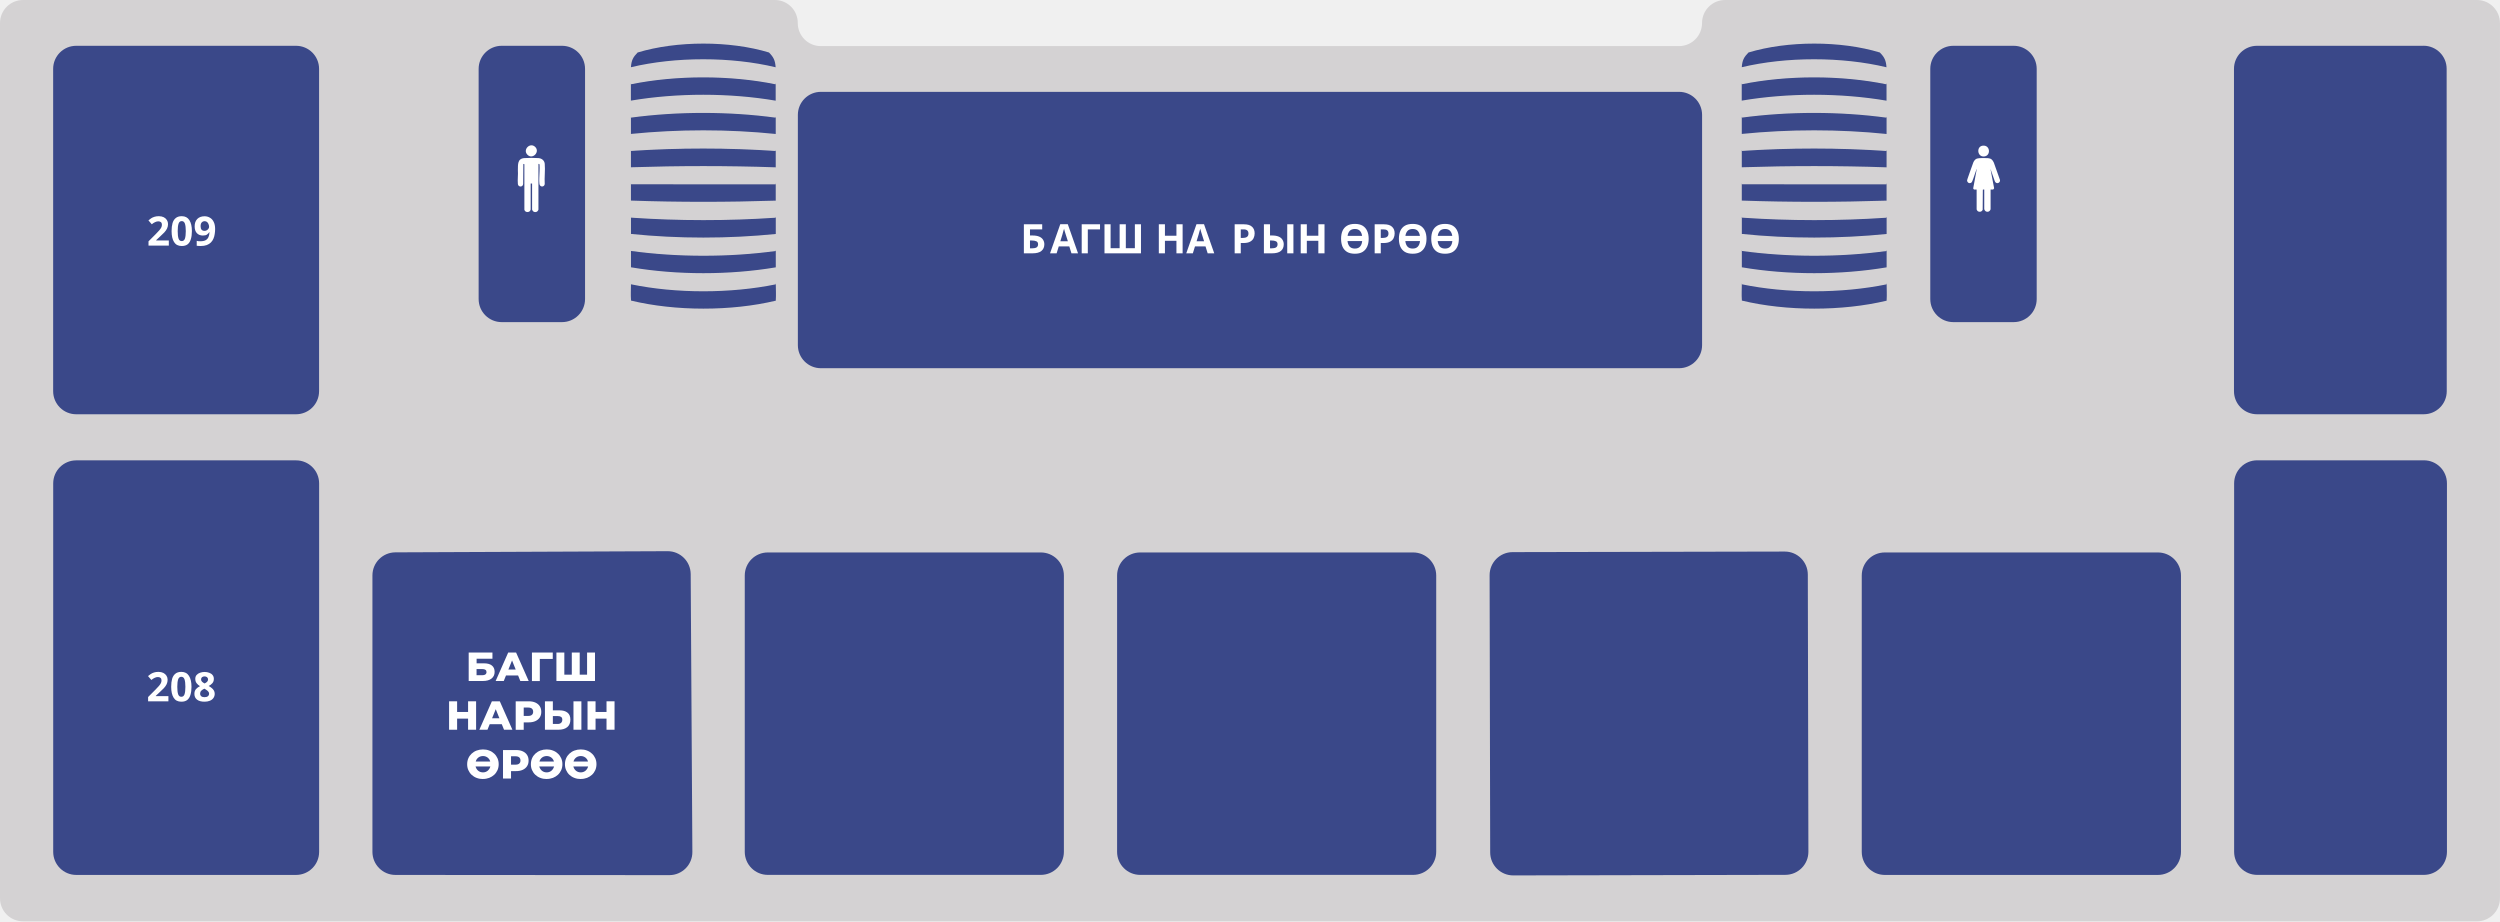
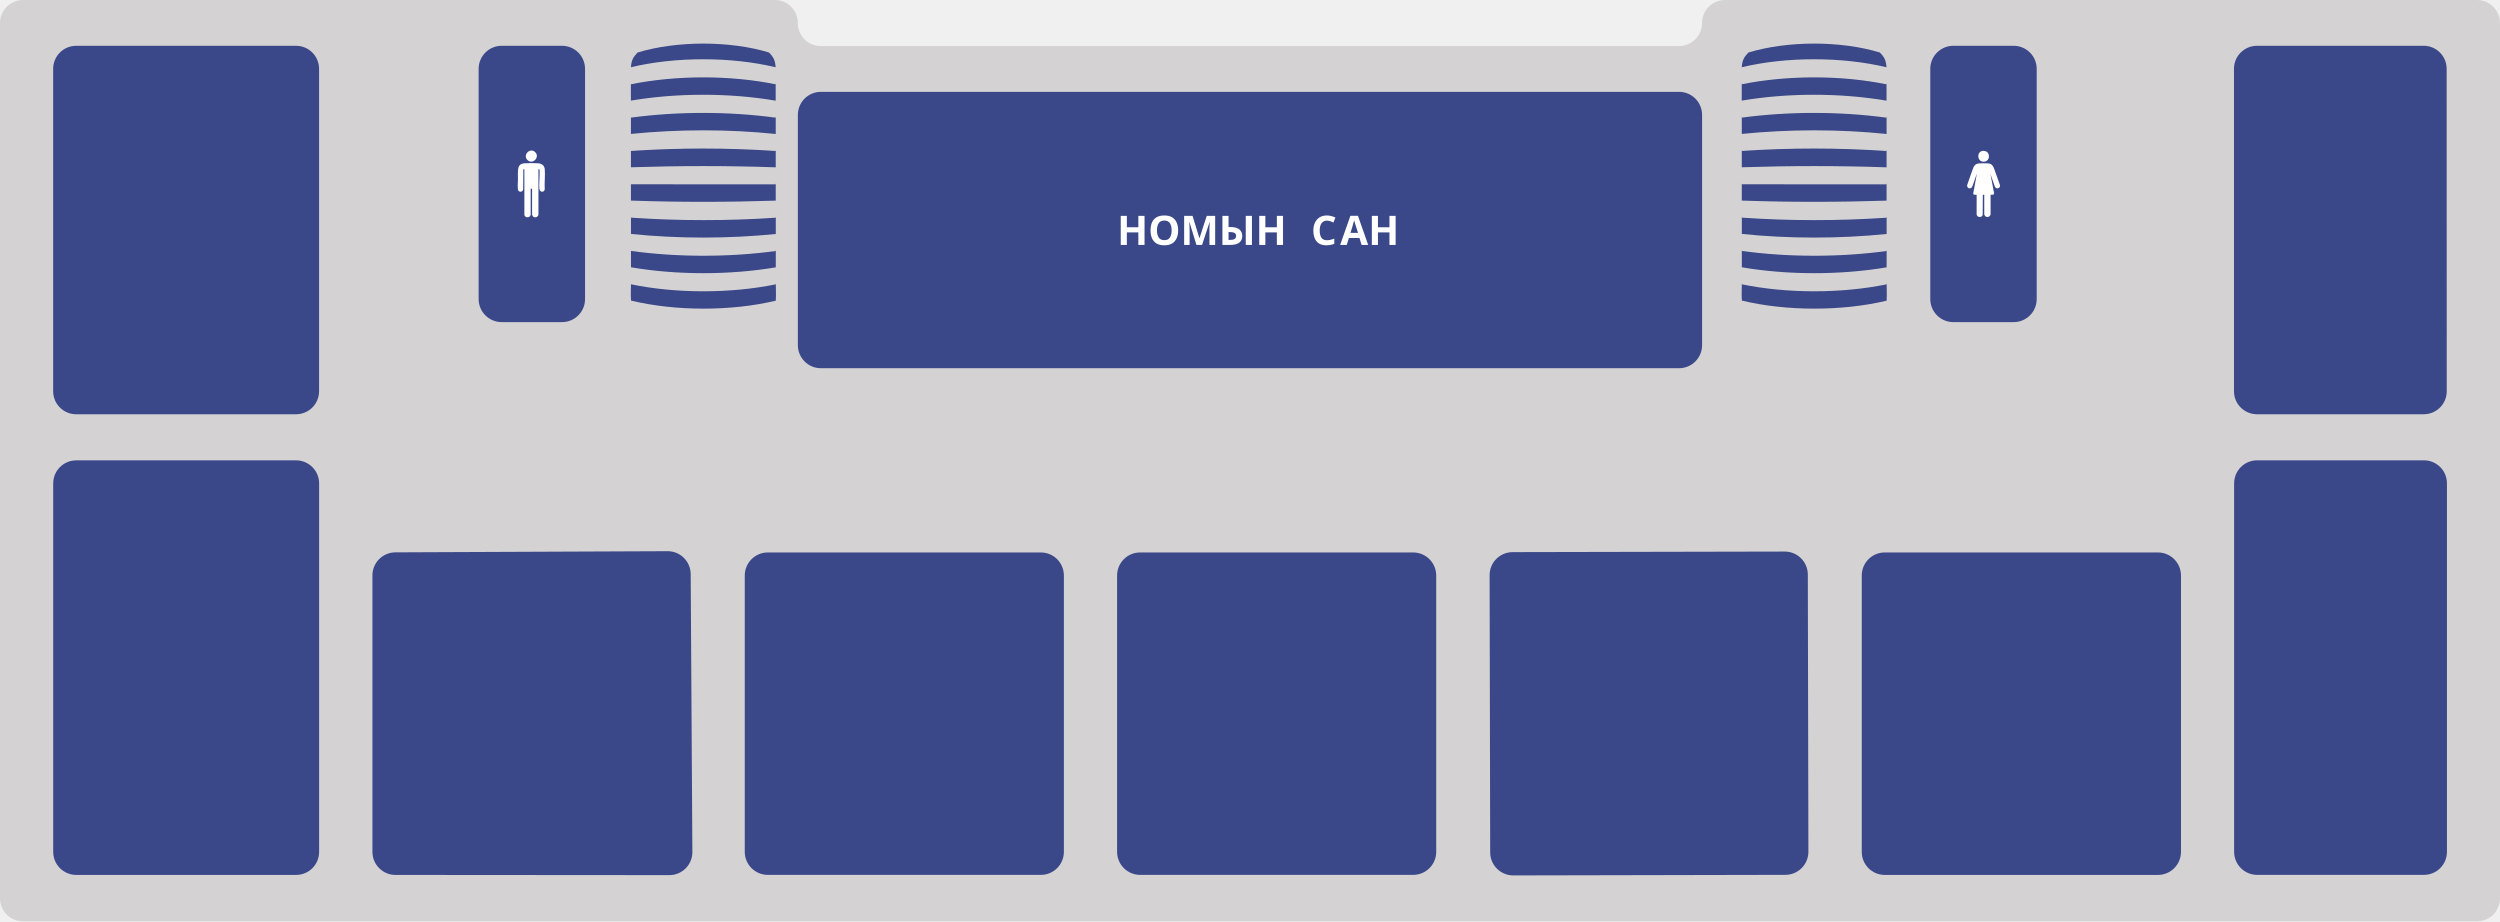
<svg xmlns="http://www.w3.org/2000/svg" id="Layer_2" data-name="Layer 2" viewBox="0 0 492.44 181.48">
  <defs>
    <style>
      .cls-1 {
+         letter-spacing: -.01em;
+       }
+ 
+       .cls-2 {
        font-family: Montserrat-ExtraBold, Montserrat;
        font-size: 8px;
        font-weight: 700;
      }

-       .cls-1, .cls-2 {
+       .cls-2, .cls-3 {
        fill: #fff;
      }

-       .cls-3 {
+       .cls-4 {
        fill: #3a4889;
      }

-       .cls-4 {
+       .cls-5 {
        fill: #d4d2d3;
-       }
- 
-       .cls-5 {
-         letter-spacing: 0em;
-       }
- 
-       .cls-6 {
-         letter-spacing: 0em;
-       }
- 
-       .cls-7 {
-         letter-spacing: -.01em;
      }
    </style>
  </defs>
  <g id="Layer_1-2" data-name="Layer 1">
    <g>
-       <path class="cls-4" d="M0,4.54v172.4c0,2.51,2.03,4.54,4.53,4.54h483.36c2.51,0,4.54-2.03,4.54-4.54V4.54c0-2.51-2.03-4.54-4.54-4.54h-148.09c-2.51,0-4.54,2.03-4.54,4.54h0c0,2.51-2.03,4.54-4.54,4.54h-169.04c-2.51,0-4.54-2.03-4.54-4.54h0C157.16,2.03,155.13,0,152.63,0H4.54C2.03,0,0,2.03,0,4.54Z" />
-       <rect class="cls-3" x="157.16" y="18.09" width="178.11" height="54.44" rx="4.54" ry="4.54" />
+       <path class="cls-5" d="M0,4.54v172.4c0,2.51,2.03,4.54,4.53,4.54h483.36c2.51,0,4.54-2.03,4.54-4.54V4.54c0-2.51-2.03-4.54-4.54-4.54h-148.09c-2.51,0-4.54,2.03-4.54,4.54h0c0,2.51-2.03,4.54-4.54,4.54h-169.04c-2.51,0-4.54-2.03-4.54-4.54h0C157.16,2.03,155.13,0,152.63,0H4.54C2.03,0,0,2.03,0,4.54Z" />
+       <rect class="cls-4" x="157.16" y="18.09" width="178.11" height="54.44" rx="4.54" ry="4.54" />
      <g>
-         <path class="cls-4" d="M370.29,62.13c-7.69,2.33-18.18,2.34-25.87-.01-.9-.91-1.22-1.55-1.31-2.9,8.75,2.11,19.74,2.1,28.5.02-.09,1.35-.42,1.99-1.32,2.9Z" />
-         <path class="cls-3" d="M371.61,59.23c-8.76,2.09-19.75,2.09-28.5-.02-.09-1.36-.01-2.02-.01-3.36,8.92,1.83,19.6,1.82,28.52.01,0,1.34.08,2,0,3.36Z" />
-         <path class="cls-4" d="M371.62,56.01c-8.92,1.82-19.61,1.83-28.52-.01,0-1.34,0-2.01,0-3.35,9.07,1.55,19.45,1.55,28.52.01,0,1.34,0,2.01,0,3.35Z" />
-         <path class="cls-3" d="M371.62,52.66c-9.07,1.53-19.45,1.54-28.52-.01,0-1.34,0-2.01,0-3.35,9.21,1.26,19.31,1.25,28.52.01,0,1.34,0,2.01,0,3.35Z" />
-         <path class="cls-4" d="M371.62,49.44c-9.21,1.25-19.32,1.25-28.52-.01,0-1.34,0-2.01,0-3.35,9.33.96,19.19.95,28.52.01,0,1.34,0,2.01,0,3.35Z" />
-         <path class="cls-3" d="M371.62,46.09c-9.33.94-19.19.95-28.52-.01,0-1.34,0-2.01,0-3.35,9.43.64,19.09.64,28.52.01,0,1.34,0,2.01,0,3.35Z" />
-         <path class="cls-4" d="M371.62,42.88c-9.42.64-19.1.64-28.52-.01,0-1.34,0-2.01,0-3.35,9.49.33,19.03.33,28.52.01,0,1.34,0,2.01,0,3.35Z" />
-         <path class="cls-3" d="M371.61,39.52c-9.49.31-19.04.32-28.52-.01,0-1.34,0-2.01,0-3.35,9.51,0,19.01,0,28.52.01,0,1.34,0,2.01,0,3.35Z" />
-         <path class="cls-4" d="M371.61,36.31c-9.51,0-19.01,0-28.52-.01,0-1.34,0-2.01,0-3.35,9.49-.31,19.04-.32,28.52.01,0,1.34,0,2.01,0,3.35Z" />
-         <path class="cls-3" d="M371.61,32.96c-9.49-.33-19.03-.32-28.52-.01,0-1.34,0-2.01,0-3.35,9.42-.64,19.1-.64,28.52.01,0,1.34,0,2.01,0,3.35Z" />
-         <path class="cls-4" d="M371.61,29.74c-9.43-.64-19.09-.64-28.52-.01,0-1.34,0-2.01,0-3.35,9.33-.94,19.19-.95,28.52.01,0,1.34,0,2.01,0,3.35Z" />
-         <path class="cls-3" d="M371.61,26.39c-9.33-.96-19.19-.95-28.52-.01,0-1.34,0-2.01,0-3.35,9.21-1.25,19.32-1.26,28.52.01,0,1.34,0,2.01,0,3.35Z" />
-         <path class="cls-4" d="M371.61,23.18c-9.21-1.25-19.31-1.25-28.52-.01,0-1.34,0-2.01,0-3.35,9.07-1.53,19.45-1.54,28.52.01,0,1.34,0,2.01,0,3.35Z" />
-         <path class="cls-3" d="M371.6,19.83c-9.07-1.55-19.45-1.55-28.52-.01,0-1.34,0-2.01,0-3.35,8.92-1.82,19.61-1.83,28.52.01,0,1.34,0,2.01,0,3.35Z" />
-         <path class="cls-4" d="M371.6,16.61c-8.92-1.83-19.6-1.82-28.52-.01,0-1.34-.08-2,0-3.36,8.76-2.09,19.75-2.09,28.5.01.09,1.36.01,2.02.01,3.36Z" />
-         <path class="cls-3" d="M371.59,13.25c-8.75-2.1-19.74-2.1-28.5-.01.09-1.35.42-1.99,1.32-2.9,7.69-2.33,18.18-2.34,25.87,0,.9.91,1.22,1.55,1.31,2.9Z" />
+         <path class="cls-5" d="M370.29,62.13c-7.69,2.33-18.18,2.34-25.87-.01-.9-.91-1.22-1.55-1.31-2.9,8.75,2.11,19.74,2.1,28.5.02-.09,1.35-.42,1.99-1.32,2.9Z" />
+         <path class="cls-4" d="M371.61,59.23c-8.76,2.09-19.75,2.09-28.5-.02-.09-1.36-.01-2.02-.01-3.36,8.92,1.83,19.6,1.82,28.52.01,0,1.34.08,2,0,3.36Z" />
+         <path class="cls-5" d="M371.62,56.01c-8.92,1.82-19.61,1.83-28.52-.01,0-1.34,0-2.01,0-3.35,9.07,1.55,19.45,1.55,28.52.01,0,1.34,0,2.01,0,3.35Z" />
+         <path class="cls-4" d="M371.62,52.66c-9.07,1.53-19.45,1.54-28.52-.01,0-1.34,0-2.01,0-3.35,9.21,1.26,19.31,1.25,28.52.01,0,1.34,0,2.01,0,3.35Z" />
+         <path class="cls-5" d="M371.62,49.44c-9.21,1.25-19.32,1.25-28.52-.01,0-1.34,0-2.01,0-3.35,9.33.96,19.19.95,28.52.01,0,1.34,0,2.01,0,3.35Z" />
+         <path class="cls-4" d="M371.62,46.09c-9.33.94-19.19.95-28.52-.01,0-1.34,0-2.01,0-3.35,9.43.64,19.09.64,28.52.01,0,1.34,0,2.01,0,3.35Z" />
+         <path class="cls-5" d="M371.62,42.88c-9.42.64-19.1.64-28.52-.01,0-1.34,0-2.01,0-3.35,9.49.33,19.03.33,28.52.01,0,1.34,0,2.01,0,3.35Z" />
+         <path class="cls-4" d="M371.61,39.52c-9.49.31-19.04.32-28.52-.01,0-1.34,0-2.01,0-3.35,9.51,0,19.01,0,28.52.01,0,1.34,0,2.01,0,3.35Z" />
+         <path class="cls-5" d="M371.61,36.31c-9.51,0-19.01,0-28.52-.01,0-1.34,0-2.01,0-3.35,9.49-.31,19.04-.32,28.52.01,0,1.34,0,2.01,0,3.35Z" />
+         <path class="cls-4" d="M371.61,32.96c-9.49-.33-19.03-.32-28.52-.01,0-1.34,0-2.01,0-3.35,9.42-.64,19.1-.64,28.52.01,0,1.34,0,2.01,0,3.35Z" />
+         <path class="cls-5" d="M371.61,29.74c-9.43-.64-19.09-.64-28.52-.01,0-1.34,0-2.01,0-3.35,9.33-.94,19.19-.95,28.52.01,0,1.34,0,2.01,0,3.35Z" />
+         <path class="cls-4" d="M371.61,26.39c-9.33-.96-19.19-.95-28.52-.01,0-1.34,0-2.01,0-3.35,9.21-1.25,19.32-1.26,28.52.01,0,1.34,0,2.01,0,3.35Z" />
+         <path class="cls-5" d="M371.61,23.18c-9.21-1.25-19.31-1.25-28.52-.01,0-1.34,0-2.01,0-3.35,9.07-1.53,19.45-1.54,28.52.01,0,1.34,0,2.01,0,3.35Z" />
+         <path class="cls-4" d="M371.6,19.83c-9.07-1.55-19.45-1.55-28.52-.01,0-1.34,0-2.01,0-3.35,8.92-1.82,19.61-1.83,28.52.01,0,1.34,0,2.01,0,3.35Z" />
+         <path class="cls-5" d="M371.6,16.61c-8.92-1.83-19.6-1.82-28.52-.01,0-1.34-.08-2,0-3.36,8.76-2.09,19.75-2.09,28.5.01.09,1.36.01,2.02.01,3.36Z" />
+         <path class="cls-4" d="M371.59,13.25c-8.75-2.1-19.74-2.1-28.5-.01.09-1.35.42-1.99,1.32-2.9,7.69-2.33,18.18-2.34,25.87,0,.9.91,1.22,1.55,1.31,2.9Z" />
      </g>
-       <rect class="cls-3" x="380.22" y="9.02" width="20.96" height="54.43" rx="4.54" ry="4.54" />
-       <rect class="cls-3" x="94.28" y="9.02" width="20.96" height="54.43" rx="4.54" ry="4.54" />
-       <rect class="cls-3" x="10.47" y="9.02" width="52.38" height="72.58" rx="4.54" ry="4.54" />
-       <rect class="cls-3" x="10.48" y="90.68" width="52.38" height="81.66" rx="4.54" ry="4.54" />
-       <path class="cls-3" d="M425.05,108.82h-53.79c-2.51,0-4.54,2.03-4.54,4.54v54.44c0,2.51,2.03,4.54,4.54,4.54h53.8c2.51,0,4.54-2.04,4.54-4.55v-54.43c0-2.51-2.04-4.54-4.54-4.54Z" />
-       <rect class="cls-3" x="293.47" y="108.72" width="62.68" height="63.68" rx="4.54" ry="4.54" transform="translate(-.29 .66) rotate(-.12)" />
-       <rect class="cls-3" x="220.04" y="108.82" width="62.86" height="63.51" rx="4.54" ry="4.54" />
-       <rect class="cls-3" x="146.7" y="108.82" width="62.86" height="63.51" rx="4.54" ry="4.54" />
-       <path class="cls-3" d="M131.49,108.57l-53.61.23c-2.5.01-4.52,2.04-4.52,4.54v54.46c0,2.5,2.03,4.54,4.53,4.54l53.95.04c2.52,0,4.56-2.05,4.54-4.56l-.33-54.74c-.02-2.5-2.05-4.52-4.56-4.51Z" />
-       <path class="cls-3" d="M477.39,9.02h-32.81c-2.51,0-4.54,2.03-4.54,4.53v63.51c0,2.51,2.03,4.54,4.54,4.54h32.83c2.51,0,4.54-2.03,4.54-4.54l-.02-63.51c0-2.5-2.03-4.53-4.54-4.54Z" />
-       <rect class="cls-3" x="440.07" y="90.67" width="41.92" height="81.66" rx="4.54" ry="4.54" />
+       <rect class="cls-4" x="380.22" y="9.02" width="20.96" height="54.43" rx="4.54" ry="4.54" />
+       <rect class="cls-4" x="94.28" y="9.02" width="20.96" height="54.43" rx="4.54" ry="4.54" />
+       <rect class="cls-4" x="10.47" y="9.02" width="52.38" height="72.58" rx="4.54" ry="4.54" />
+       <rect class="cls-4" x="10.48" y="90.68" width="52.38" height="81.66" rx="4.54" ry="4.54" />
+       <path class="cls-4" d="M425.05,108.82h-53.79c-2.51,0-4.54,2.03-4.54,4.54v54.44c0,2.51,2.03,4.54,4.54,4.54h53.8c2.51,0,4.54-2.04,4.54-4.55v-54.43c0-2.51-2.04-4.54-4.54-4.54Z" />
+       <rect class="cls-4" x="293.47" y="108.72" width="62.68" height="63.68" rx="4.54" ry="4.54" transform="translate(-.29 .66) rotate(-.12)" />
+       <rect class="cls-4" x="220.04" y="108.82" width="62.86" height="63.51" rx="4.54" ry="4.54" />
+       <rect class="cls-4" x="146.7" y="108.82" width="62.86" height="63.51" rx="4.54" ry="4.54" />
+       <path class="cls-4" d="M131.49,108.57l-53.61.23c-2.5.01-4.52,2.04-4.52,4.54v54.46c0,2.5,2.03,4.54,4.53,4.54l53.95.04c2.52,0,4.56-2.05,4.54-4.56l-.33-54.74c-.02-2.5-2.05-4.52-4.56-4.51Z" />
+       <path class="cls-4" d="M477.39,9.02h-32.81c-2.51,0-4.54,2.03-4.54,4.53v63.51c0,2.51,2.03,4.54,4.54,4.54h32.83c2.51,0,4.54-2.03,4.54-4.54l-.02-63.51c0-2.5-2.03-4.53-4.54-4.54Z" />
+       <rect class="cls-4" x="440.07" y="90.67" width="41.92" height="81.66" rx="4.54" ry="4.54" />
      <g>
-         <path class="cls-4" d="M151.48,62.13c-7.69,2.33-18.18,2.34-25.87-.01-.9-.91-1.22-1.55-1.31-2.9,8.75,2.11,19.74,2.1,28.5.02-.09,1.35-.42,1.99-1.32,2.9Z" />
-         <path class="cls-3" d="M152.8,59.23c-8.76,2.09-19.75,2.09-28.5-.02-.09-1.36-.01-2.02-.01-3.36,8.92,1.83,19.6,1.82,28.52.01,0,1.34.08,2,0,3.36Z" />
-         <path class="cls-4" d="M152.81,56.01c-8.92,1.82-19.61,1.83-28.52-.01,0-1.34,0-2.01,0-3.35,9.07,1.55,19.45,1.55,28.52.01,0,1.34,0,2.01,0,3.35Z" />
-         <path class="cls-3" d="M152.81,52.66c-9.07,1.53-19.45,1.54-28.52-.01,0-1.34,0-2.01,0-3.35,9.21,1.26,19.31,1.25,28.52.01,0,1.34,0,2.01,0,3.35Z" />
-         <path class="cls-4" d="M152.81,49.44c-9.21,1.25-19.32,1.25-28.52-.01,0-1.34,0-2.01,0-3.35,9.33.96,19.19.95,28.52.01,0,1.34,0,2.01,0,3.35Z" />
-         <path class="cls-3" d="M152.81,46.09c-9.33.94-19.19.95-28.52-.01,0-1.34,0-2.01,0-3.35,9.43.64,19.09.64,28.52.01,0,1.34,0,2.01,0,3.35Z" />
-         <path class="cls-4" d="M152.81,42.88c-9.42.64-19.1.64-28.52-.01,0-1.34,0-2.01,0-3.35,9.49.33,19.03.33,28.52.01,0,1.34,0,2.01,0,3.35Z" />
-         <path class="cls-3" d="M152.8,39.52c-9.49.31-19.04.32-28.52-.01,0-1.34,0-2.01,0-3.35,9.51,0,19.01,0,28.52.01,0,1.34,0,2.01,0,3.35Z" />
-         <path class="cls-4" d="M152.8,36.31c-9.51,0-19.01,0-28.52-.01,0-1.34,0-2.01,0-3.35,9.49-.31,19.04-.32,28.52.01,0,1.34,0,2.01,0,3.35Z" />
-         <path class="cls-3" d="M152.8,32.96c-9.49-.33-19.03-.32-28.52-.01,0-1.34,0-2.01,0-3.35,9.42-.64,19.1-.64,28.52.01,0,1.34,0,2.01,0,3.35Z" />
-         <path class="cls-4" d="M152.8,29.74c-9.43-.64-19.09-.64-28.52-.01,0-1.34,0-2.01,0-3.35,9.33-.94,19.19-.95,28.52.01,0,1.34,0,2.01,0,3.35Z" />
-         <path class="cls-3" d="M152.8,26.39c-9.33-.96-19.19-.95-28.52-.01,0-1.34,0-2.01,0-3.35,9.21-1.25,19.32-1.26,28.52.01,0,1.34,0,2.01,0,3.35Z" />
-         <path class="cls-4" d="M152.8,23.18c-9.21-1.25-19.31-1.25-28.52-.01,0-1.34,0-2.01,0-3.35,9.07-1.53,19.45-1.54,28.52.01,0,1.34,0,2.01,0,3.35Z" />
-         <path class="cls-3" d="M152.79,19.83c-9.07-1.55-19.45-1.55-28.52-.01,0-1.34,0-2.01,0-3.35,8.92-1.82,19.61-1.83,28.52.01,0,1.34,0,2.01,0,3.35Z" />
-         <path class="cls-4" d="M152.79,16.61c-8.92-1.83-19.6-1.82-28.52-.01,0-1.34-.08-2,0-3.36,8.76-2.09,19.75-2.09,28.5.01.09,1.36.01,2.02.01,3.36Z" />
-         <path class="cls-3" d="M152.78,13.25c-8.75-2.1-19.74-2.1-28.5-.01.09-1.35.42-1.99,1.32-2.9,7.69-2.33,18.18-2.34,25.87,0,.9.91,1.22,1.55,1.31,2.9Z" />
+         <path class="cls-5" d="M151.48,62.13c-7.69,2.33-18.18,2.34-25.87-.01-.9-.91-1.22-1.55-1.31-2.9,8.75,2.11,19.74,2.1,28.5.02-.09,1.35-.42,1.99-1.32,2.9Z" />
+         <path class="cls-4" d="M152.8,59.23c-8.76,2.09-19.75,2.09-28.5-.02-.09-1.36-.01-2.02-.01-3.36,8.92,1.83,19.6,1.82,28.52.01,0,1.34.08,2,0,3.36Z" />
+         <path class="cls-5" d="M152.81,56.01c-8.92,1.82-19.61,1.83-28.52-.01,0-1.34,0-2.01,0-3.35,9.07,1.55,19.45,1.55,28.52.01,0,1.34,0,2.01,0,3.35Z" />
+         <path class="cls-4" d="M152.81,52.66c-9.07,1.53-19.45,1.54-28.52-.01,0-1.34,0-2.01,0-3.35,9.21,1.26,19.31,1.25,28.52.01,0,1.34,0,2.01,0,3.35Z" />
+         <path class="cls-5" d="M152.81,49.44c-9.21,1.25-19.32,1.25-28.52-.01,0-1.34,0-2.01,0-3.35,9.33.96,19.19.95,28.52.01,0,1.34,0,2.01,0,3.35Z" />
+         <path class="cls-4" d="M152.81,46.09c-9.33.94-19.19.95-28.52-.01,0-1.34,0-2.01,0-3.35,9.43.64,19.09.64,28.52.01,0,1.34,0,2.01,0,3.35Z" />
+         <path class="cls-5" d="M152.81,42.88c-9.42.64-19.1.64-28.52-.01,0-1.34,0-2.01,0-3.35,9.49.33,19.03.33,28.52.01,0,1.34,0,2.01,0,3.35Z" />
+         <path class="cls-4" d="M152.8,39.52c-9.49.31-19.04.32-28.52-.01,0-1.34,0-2.01,0-3.35,9.51,0,19.01,0,28.52.01,0,1.34,0,2.01,0,3.35Z" />
+         <path class="cls-5" d="M152.8,36.31c-9.51,0-19.01,0-28.52-.01,0-1.34,0-2.01,0-3.35,9.49-.31,19.04-.32,28.52.01,0,1.34,0,2.01,0,3.35Z" />
+         <path class="cls-4" d="M152.8,32.96c-9.49-.33-19.03-.32-28.52-.01,0-1.34,0-2.01,0-3.35,9.42-.64,19.1-.64,28.52.01,0,1.34,0,2.01,0,3.35Z" />
+         <path class="cls-5" d="M152.8,29.74c-9.43-.64-19.09-.64-28.52-.01,0-1.34,0-2.01,0-3.35,9.33-.94,19.19-.95,28.52.01,0,1.34,0,2.01,0,3.35Z" />
+         <path class="cls-4" d="M152.8,26.39c-9.33-.96-19.19-.95-28.52-.01,0-1.34,0-2.01,0-3.35,9.21-1.25,19.32-1.26,28.52.01,0,1.34,0,2.01,0,3.35Z" />
+         <path class="cls-5" d="M152.8,23.18c-9.21-1.25-19.31-1.25-28.52-.01,0-1.34,0-2.01,0-3.35,9.07-1.53,19.45-1.54,28.52.01,0,1.34,0,2.01,0,3.35Z" />
+         <path class="cls-4" d="M152.79,19.83c-9.07-1.55-19.45-1.55-28.52-.01,0-1.34,0-2.01,0-3.35,8.92-1.82,19.61-1.83,28.52.01,0,1.34,0,2.01,0,3.35Z" />
+         <path class="cls-5" d="M152.79,16.61c-8.92-1.83-19.6-1.82-28.52-.01,0-1.34-.08-2,0-3.36,8.76-2.09,19.75-2.09,28.5.01.09,1.36.01,2.02.01,3.36Z" />
+         <path class="cls-4" d="M152.78,13.25c-8.75-2.1-19.74-2.1-28.5-.01.09-1.35.42-1.99,1.32-2.9,7.69-2.33,18.18-2.34,25.87,0,.9.91,1.22,1.55,1.31,2.9Z" />
      </g>
-       <text class="cls-1" transform="translate(200.96 49.9)">
-         <tspan class="cls-6" x="0" y="0">Б</tspan>
-         <tspan x="5.87" y="0">АГШ НА</tspan>
-         <tspan class="cls-7" x="41.52" y="0">Р</tspan>
-         <tspan class="cls-5" x="47.28" y="0">ЫН ӨРӨӨ</tspan>
+       <text class="cls-2" transform="translate(220.04 48.24)">
+         <tspan x="0" y="0">НОМЫН </tspan>
+         <tspan class="cls-1" x="38.19" y="0">С</tspan>
+         <tspan x="43.94" y="0">АН</tspan>
      </text>
      <g>
-         <path class="cls-2" d="M92.32,134.14v-5.6h4.68v1.22h-3.12v.9h1.45c.68,0,1.2.14,1.56.43s.54.7.54,1.25-.2,1-.61,1.32-.97.48-1.7.48h-2.8ZM93.88,133h1.14c.26,0,.46-.05.6-.16.14-.11.21-.26.21-.46,0-.39-.27-.59-.82-.59h-1.14v1.21Z" />
-         <path class="cls-2" d="M97.63,134.14l2.47-5.6h1.56l2.48,5.6h-1.65l-1.94-4.82h.62l-1.94,4.82h-1.62ZM98.98,133.05l.41-1.17h2.74l.41,1.17h-3.55Z" />
-         <path class="cls-2" d="M104.78,134.14v-5.6h4.1v1.26h-2.9l.35-.35v4.7h-1.56Z" />
-         <path class="cls-2" d="M109.6,134.14v-5.6h1.56v4.7l-.34-.35h2.15l-.34.35v-4.7h1.56v4.7l-.36-.35h2.17l-.36.35v-4.7h1.56v5.6h-7.59Z" />
-         <path class="cls-2" d="M88.46,143.74v-5.6h1.58v5.6h-1.58ZM89.93,141.55v-1.31h2.38v1.31h-2.38ZM92.2,143.74v-5.6h1.58v5.6h-1.58Z" />
-         <path class="cls-2" d="M94.42,143.74l2.47-5.6h1.56l2.48,5.6h-1.65l-1.94-4.82h.62l-1.94,4.82h-1.62ZM95.78,142.65l.41-1.17h2.74l.41,1.17h-3.55Z" />
-         <path class="cls-2" d="M101.58,143.74v-5.6h2.56c.51,0,.95.08,1.32.25.37.17.66.4.86.72.2.31.3.68.3,1.11s-.1.79-.3,1.1c-.2.31-.49.55-.86.72-.37.17-.81.25-1.32.25h-1.68l.7-.69v2.15h-1.58ZM103.16,141.75l-.7-.73h1.58c.33,0,.58-.07.74-.22.16-.14.24-.34.24-.6s-.08-.46-.24-.61c-.16-.14-.41-.22-.74-.22h-1.58l.7-.73v3.1Z" />
-         <path class="cls-2" d="M107.34,143.74v-5.6h1.56v1.78h1.3c.68,0,1.21.15,1.59.46.38.3.56.76.56,1.37,0,.66-.21,1.15-.63,1.49-.42.34-1,.5-1.73.5h-2.65ZM108.9,142.6h.98c.27,0,.48-.07.64-.22s.24-.35.24-.61-.08-.45-.24-.56-.37-.16-.64-.16h-.98v1.55ZM112.96,143.74v-5.6h1.56v5.6h-1.56Z" />
-         <path class="cls-2" d="M115.73,143.74v-5.6h1.58v5.6h-1.58ZM117.2,141.55v-1.31h2.38v1.31h-2.38ZM119.47,143.74v-5.6h1.58v5.6h-1.58Z" />
-         <path class="cls-2" d="M95.13,153.45c-.45,0-.86-.07-1.24-.22-.38-.14-.71-.35-.99-.61-.28-.26-.49-.57-.65-.93-.16-.35-.23-.74-.23-1.16s.08-.81.23-1.16c.15-.35.37-.66.65-.92.28-.26.61-.47.99-.61.38-.14.8-.22,1.24-.22s.86.07,1.24.22c.38.14.71.35.98.61.28.26.49.57.65.92.15.35.23.74.23,1.16s-.08.81-.23,1.16c-.16.35-.37.66-.65.92s-.61.46-.98.61c-.38.14-.79.22-1.24.22ZM95.13,152.14c.18,0,.34-.02.5-.08.15-.05.29-.13.42-.23.12-.1.23-.22.33-.37.09-.14.16-.31.21-.49h-2.92c.05.18.12.34.21.49.09.14.2.27.33.37.13.1.27.18.42.23.15.05.32.08.5.08ZM93.7,150h2.86c-.04-.16-.1-.31-.19-.44s-.2-.24-.32-.34c-.13-.09-.27-.17-.42-.22-.15-.05-.32-.08-.49-.08s-.34.03-.5.08c-.16.05-.3.12-.42.22-.12.09-.23.21-.32.34s-.15.28-.19.44Z" />
-         <path class="cls-2" d="M99.08,153.34v-5.6h2.56c.51,0,.95.08,1.32.25.37.17.66.4.86.72.2.31.3.68.3,1.11s-.1.79-.3,1.1c-.2.31-.49.55-.86.72-.37.17-.81.25-1.32.25h-1.68l.7-.69v2.15h-1.58ZM100.66,151.35l-.7-.73h1.58c.33,0,.58-.07.74-.22.16-.14.24-.34.24-.6s-.08-.46-.24-.61c-.16-.14-.41-.22-.74-.22h-1.58l.7-.73v3.1Z" />
-         <path class="cls-2" d="M107.68,153.45c-.45,0-.86-.07-1.24-.22-.38-.14-.71-.35-.99-.61-.28-.26-.49-.57-.65-.93-.16-.35-.23-.74-.23-1.16s.08-.81.23-1.16c.15-.35.37-.66.65-.92.28-.26.61-.47.99-.61.38-.14.8-.22,1.24-.22s.86.07,1.24.22c.38.14.71.35.98.61.28.26.49.57.65.92.15.35.23.74.23,1.16s-.08.81-.23,1.16c-.16.35-.37.66-.65.92s-.61.46-.98.61c-.38.14-.79.22-1.24.22ZM107.68,152.14c.18,0,.34-.02.5-.08.15-.05.29-.13.42-.23.12-.1.23-.22.33-.37.09-.14.16-.31.21-.49h-2.92c.05.18.12.34.21.49.09.14.2.27.33.37.13.1.27.18.42.23.15.05.32.08.5.08ZM106.25,150h2.86c-.04-.16-.1-.31-.19-.44s-.2-.24-.32-.34c-.13-.09-.27-.17-.42-.22-.15-.05-.32-.08-.49-.08s-.34.03-.5.08c-.16.05-.3.12-.42.22-.12.09-.23.21-.32.34s-.15.28-.19.44Z" />
-         <path class="cls-2" d="M114.39,153.45c-.45,0-.86-.07-1.24-.22-.38-.14-.71-.35-.99-.61-.28-.26-.49-.57-.65-.93-.16-.35-.23-.74-.23-1.16s.08-.81.23-1.16c.15-.35.37-.66.65-.92.28-.26.61-.47.99-.61.38-.14.8-.22,1.24-.22s.86.07,1.24.22c.38.14.71.35.98.61.28.26.49.57.65.92.15.35.23.74.23,1.16s-.08.81-.23,1.16c-.16.35-.37.66-.65.92s-.61.46-.98.61c-.38.14-.79.22-1.24.22ZM114.39,152.14c.18,0,.34-.02.5-.08.15-.05.29-.13.42-.23.12-.1.23-.22.33-.37.09-.14.16-.31.21-.49h-2.92c.05.18.12.34.21.49.09.14.2.27.33.37.13.1.27.18.42.23.15.05.32.08.5.08ZM112.96,150h2.86c-.04-.16-.1-.31-.19-.44s-.2-.24-.32-.34c-.13-.09-.27-.17-.42-.22-.15-.05-.32-.08-.49-.08s-.34.03-.5.08c-.16.05-.3.12-.42.22-.12.09-.23.21-.32.34s-.15.28-.19.44Z" />
-       </g>
-       <text class="cls-1" transform="translate(28.94 48.38)">
-         <tspan x="0" y="0">209</tspan>
-       </text>
-       <text class="cls-1" transform="translate(28.86 138.14)">
-         <tspan x="0" y="0">208</tspan>
-       </text>
-       <g>
-         <path class="cls-2" d="M104.52,41.29c-.1.61-1.09.66-1.23.02v-8.93c-.02-.06-.07-.11-.13-.09l-.08.04-.03,3.92c-.08.68-.98.63-1.04,0-.09-.86.07-1.86,0-2.74.03-1.07-.13-2.28,1.29-2.37.78-.05,1.99-.06,2.77,0,.63.05,1.17.46,1.23,1.12.12,1.27-.09,2.7,0,3.99-.06.63-.97.69-1.05-.06s.02-1.7.03-2.46c0-.38.04-.92,0-1.28-.03-.23-.22-.19-.22-.11v8.95s-.06.15-.08.17c-.22.42-.87.42-1.09,0-.01-.03-.08-.16-.08-.17v-5.14h-.28v5.14Z" />
-         <path class="cls-2" d="M103.9,30.49c-1-.98.49-2.53,1.51-1.56s-.49,2.57-1.51,1.56Z" />
+         <path class="cls-3" d="M104.52,42.32c-.1.61-1.09.66-1.23.02v-8.93c-.02-.06-.07-.11-.13-.09l-.08.04-.03,3.92c-.08.68-.98.63-1.04,0-.09-.86.07-1.86,0-2.74.03-1.07-.13-2.28,1.29-2.37.78-.05,1.99-.06,2.77,0,.63.05,1.17.46,1.23,1.12.12,1.27-.09,2.7,0,3.99-.06.63-.97.69-1.05-.06s.02-1.7.03-2.46c0-.38.04-.92,0-1.28-.03-.23-.22-.19-.22-.11v8.95s-.06.15-.08.17c-.22.42-.87.42-1.09,0-.01-.03-.08-.16-.08-.17v-5.14h-.28v5.14Z" />
+         <path class="cls-3" d="M103.9,31.52c-1-.98.49-2.53,1.51-1.56s-.49,2.57-1.51,1.56Z" />
      </g>
      <g>
-         <path class="cls-2" d="M393.95,35.45v.22c-.17.52-.82.55-1.02.03l-.86-2.44.72,3.78c.02.08-.14.29-.21.29h-.48v3.89s-.07.16-.09.19c-.24.42-.86.4-1.08-.02-.01-.02-.08-.19-.08-.2v-3.86h-.23s-.05.07-.05.07l-.03,3.91c-.15.47-.82.55-1.09.15-.02-.03-.1-.19-.1-.21v-3.88l-.04-.04h-.47s-.18-.16-.17-.21l.71-3.86s-.04.05-.05.08c-.3.75-.51,1.57-.82,2.31-.07.16-.12.29-.29.37-.26.12-.55.04-.68-.22-.12-.23-.06-.34.01-.57.34-1.09.8-2.18,1.16-3.27.15-.31.36-.6.69-.72.39-.14,1.72-.12,2.18-.09.61.04.92.34,1.16.89l1.21,3.41Z" />
-         <path class="cls-2" d="M390.51,28.7c1.55-.22,1.7,2,.32,2.12s-1.56-1.94-.32-2.12Z" />
+         <path class="cls-3" d="M393.95,36.48v.22c-.17.52-.82.55-1.02.03l-.86-2.44.72,3.78c.02.08-.14.29-.21.29h-.48v3.89s-.07.16-.09.19c-.24.42-.86.4-1.08-.02-.01-.02-.08-.19-.08-.2v-3.86h-.23s-.05.07-.05.07l-.03,3.91c-.15.47-.82.55-1.09.15-.02-.03-.1-.19-.1-.21v-3.88l-.04-.04h-.47s-.18-.16-.17-.21l.71-3.86s-.04.05-.05.08c-.3.75-.51,1.57-.82,2.31-.07.16-.12.29-.29.37-.26.12-.55.04-.68-.22-.12-.23-.06-.34.01-.57.34-1.09.8-2.18,1.16-3.27.15-.31.36-.6.69-.72.39-.14,1.72-.12,2.18-.09.61.04.92.34,1.16.89l1.21,3.41Z" />
+         <path class="cls-3" d="M390.51,29.73c1.55-.22,1.7,2,.32,2.12s-1.56-1.94-.32-2.12Z" />
      </g>
    </g>
  </g>
</svg>
